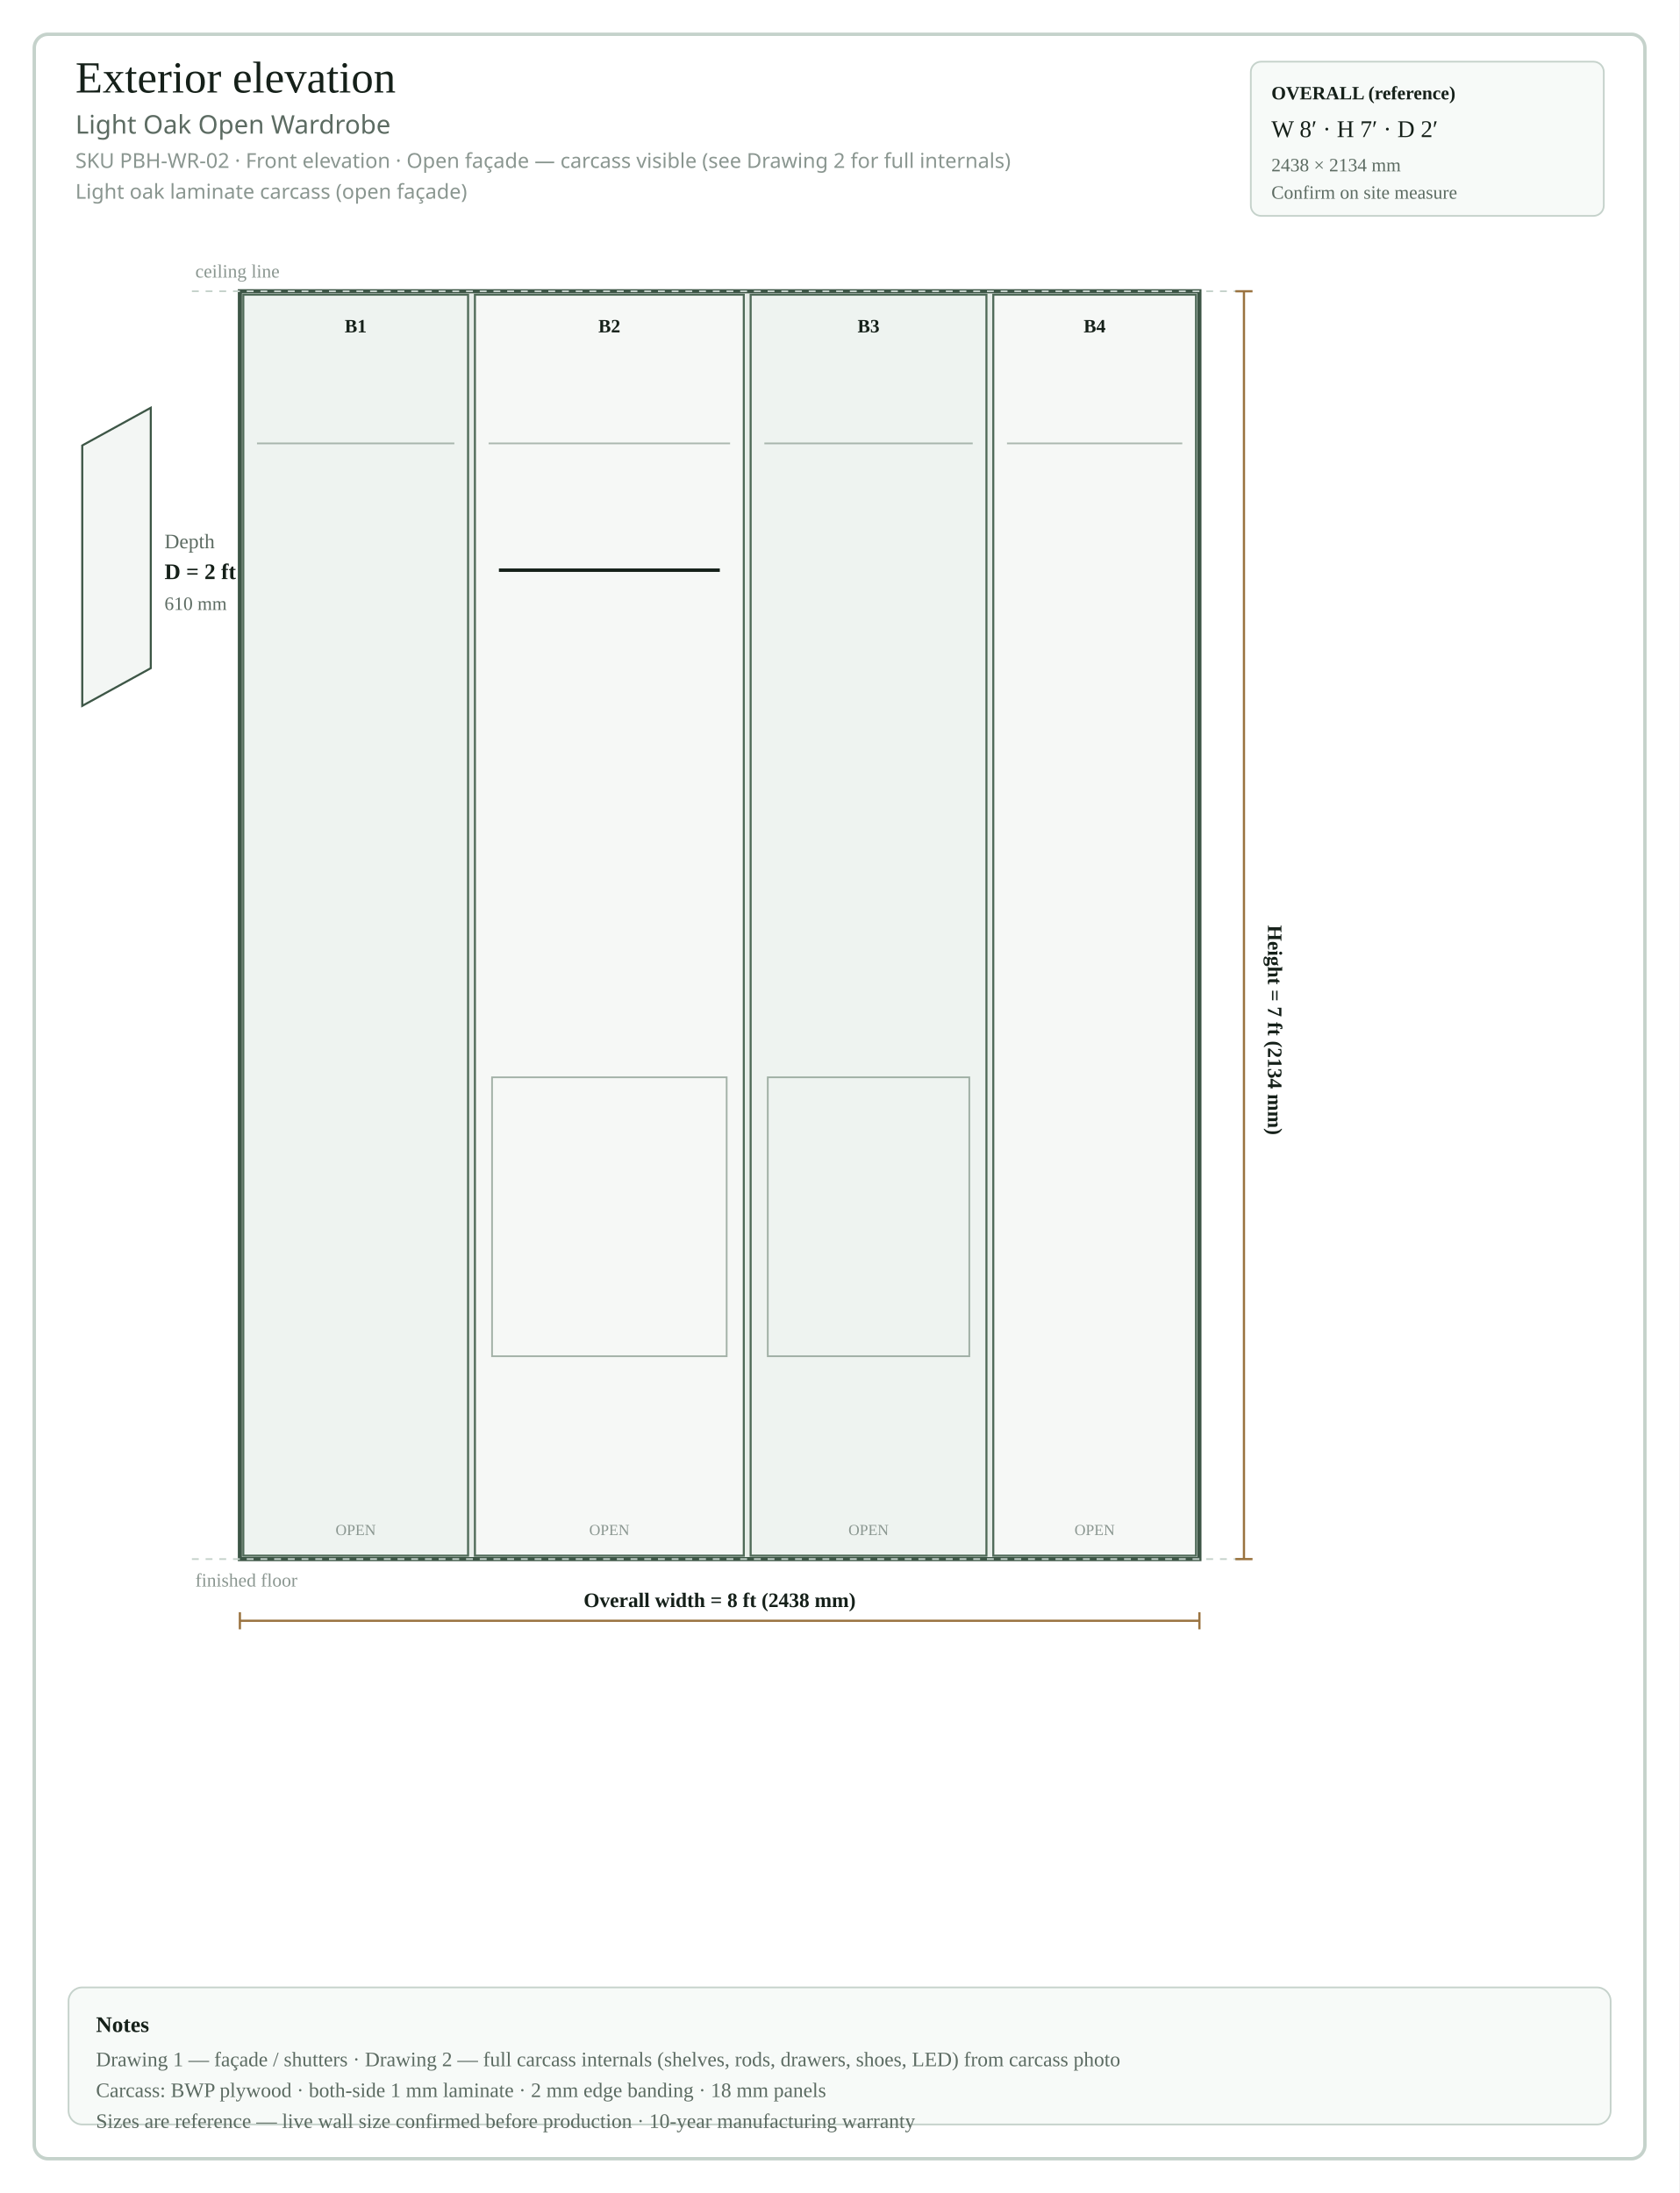
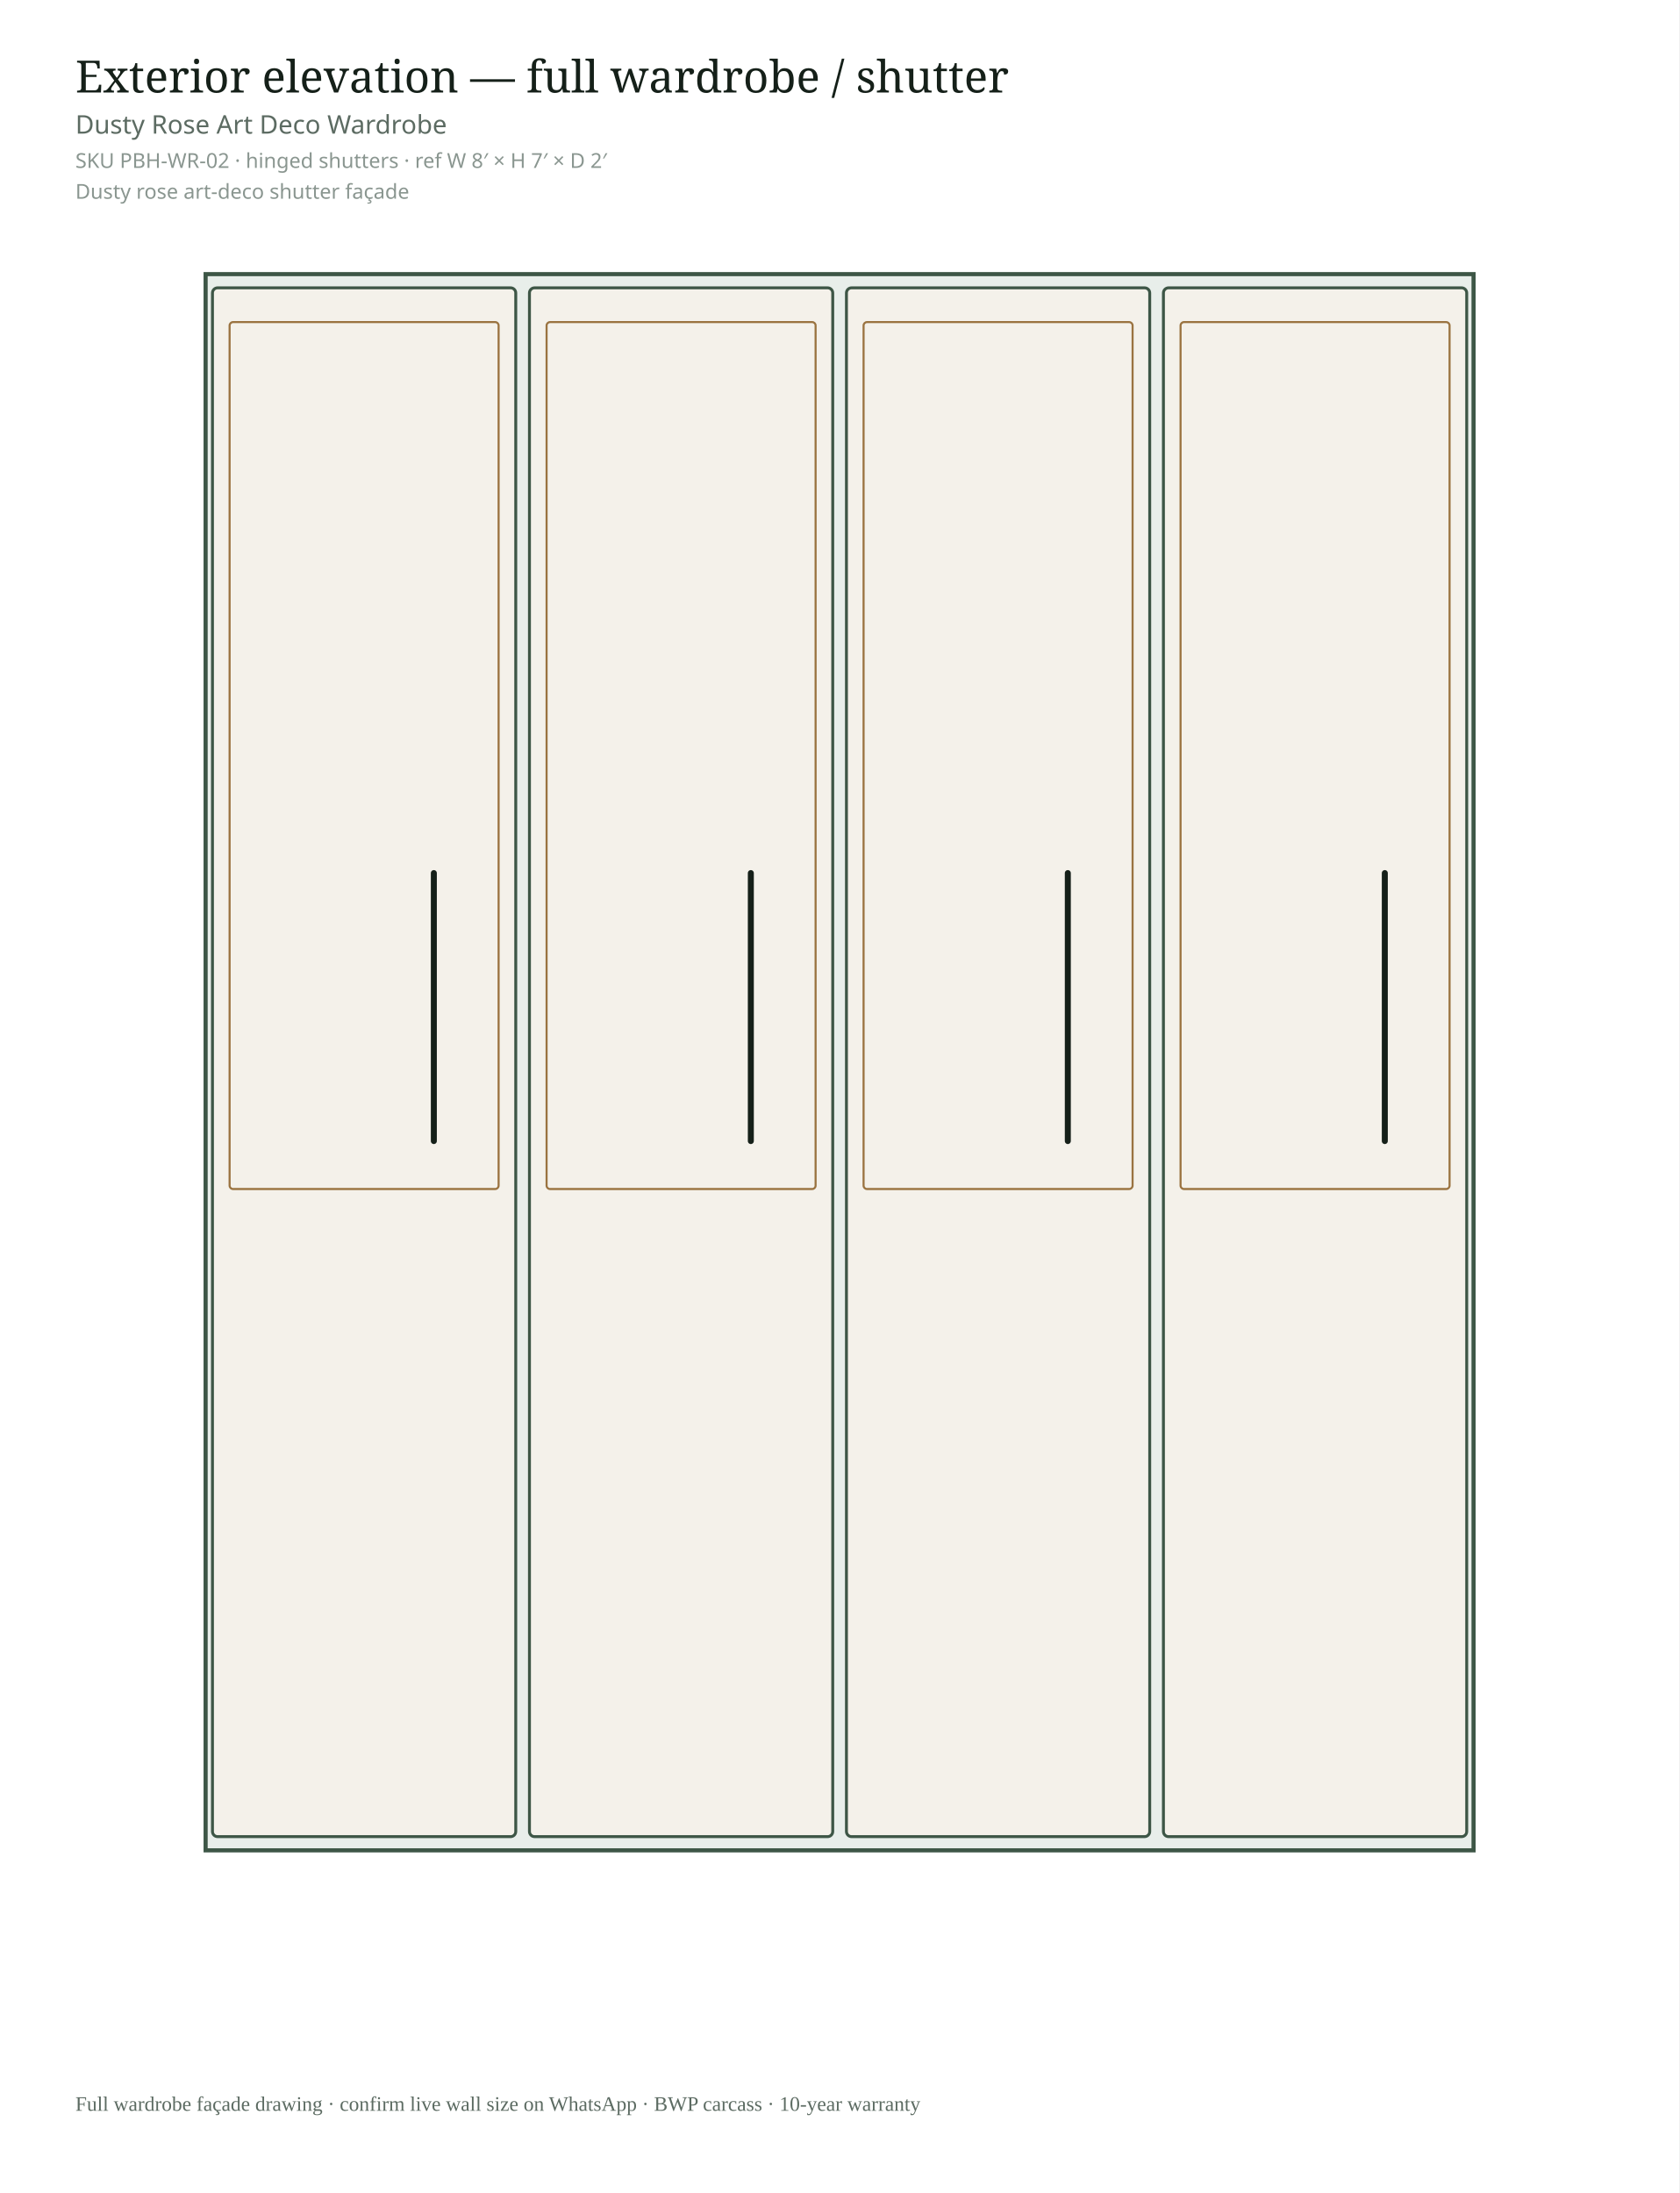
- <svg xmlns="http://www.w3.org/2000/svg" viewBox="0 0 980 1280" width="980" height="1280" preserveAspectRatio="xMidYMid meet" role="img">
-   <rect width="980" height="1280" fill="#ffffff" />
-   <rect x="20" y="20" width="940" height="1240" rx="8" fill="none" stroke="#c5d2cb" stroke-width="2" />
-   <text x="44" y="54" font-family="Georgia, 'Times New Roman', serif" font-size="26" fill="#152019">Exterior elevation</text>
-   <text x="44" y="78" font-family="system-ui,sans-serif" font-size="15" fill="#5c6b62">Light Oak Open Wardrobe</text>
-   <text x="44" y="98" font-family="system-ui,sans-serif" font-size="12" fill="#8a9690">SKU PBH-WR-02 · Front elevation · Open façade — carcass visible (see Drawing 2 for full internals)</text>
-   <text x="44" y="116" font-family="system-ui,sans-serif" font-size="12" fill="#8a9690">Light oak laminate carcass (open façade)</text>
-   <rect x="730" y="36" width="206" height="90" rx="6" fill="#f7faf8" stroke="#c5d2cb" />
-   <text x="742" y="58" font-size="11" font-weight="700" fill="#152019">OVERALL (reference)</text>
-   <text x="742" y="80" font-size="14" fill="#152019">W 8′ · H 7′ · D 2′</text>
-   <text x="742" y="100" font-size="11" fill="#5c6b62">2438 × 2134 mm</text>
-   <text x="742" y="116" font-size="11" fill="#5c6b62">Confirm on site measure</text>
-   <rect x="140" y="170" width="560" height="740" fill="#e8eeea" stroke="#3d5646" stroke-width="2.4" />
-   <rect x="142" y="172" width="131.172" height="736" fill="#eef3f0" stroke="#4f6a58" stroke-width="1.2" />
-   <text x="207.586" y="194" text-anchor="middle" font-size="11" font-weight="700" fill="#152019">B1</text>
-   <line x1="150" y1="258.8" x2="265.172" y2="258.8" stroke="#4f6a58" stroke-width="1" opacity="0.45" />
-   <text x="207.586" y="896" text-anchor="middle" font-size="9" fill="#8a9690">OPEN</text>
-   <rect x="277.172" y="172" width="156.92" height="736" fill="#f6f8f6" stroke="#4f6a58" stroke-width="1.2" />
-   <text x="355.632" y="194" text-anchor="middle" font-size="11" font-weight="700" fill="#152019">B2</text>
-   <line x1="285.172" y1="258.8" x2="426.092" y2="258.8" stroke="#4f6a58" stroke-width="1" opacity="0.45" />
-   <line x1="291.172" y1="332.8" x2="420.092" y2="332.8" stroke="#152019" stroke-width="2" />
-   <rect x="287.172" y="628.8" width="136.92" height="162.8" fill="none" stroke="#4f6a58" stroke-width="1" opacity="0.5" />
-   <text x="355.632" y="896" text-anchor="middle" font-size="9" fill="#8a9690">OPEN</text>
-   <rect x="438.092" y="172" width="137.609" height="736" fill="#eef3f0" stroke="#4f6a58" stroke-width="1.2" />
-   <text x="506.897" y="194" text-anchor="middle" font-size="11" font-weight="700" fill="#152019">B3</text>
-   <line x1="446.092" y1="258.8" x2="567.701" y2="258.8" stroke="#4f6a58" stroke-width="1" opacity="0.45" />
-   <rect x="448.092" y="628.8" width="117.609" height="162.8" fill="none" stroke="#4f6a58" stroke-width="1" opacity="0.5" />
-   <text x="506.897" y="896" text-anchor="middle" font-size="9" fill="#8a9690">OPEN</text>
-   <rect x="579.701" y="172" width="118.299" height="736" fill="#f6f8f6" stroke="#4f6a58" stroke-width="1.2" />
-   <text x="638.851" y="194" text-anchor="middle" font-size="11" font-weight="700" fill="#152019">B4</text>
-   <line x1="587.701" y1="258.8" x2="690" y2="258.8" stroke="#4f6a58" stroke-width="1" opacity="0.45" />
-   <text x="638.851" y="896" text-anchor="middle" font-size="9" fill="#8a9690">OPEN</text>
-   <line x1="112" y1="170" x2="728" y2="170" stroke="#c5d2cb" stroke-dasharray="4 4" />
-   <text x="114" y="162" font-size="11" fill="#8a9690">ceiling line</text>
-   <line x1="112" y1="910" x2="728" y2="910" stroke="#c5d2cb" stroke-dasharray="4 4" />
-   <text x="114" y="926" font-size="11" fill="#8a9690">finished floor</text>
-   <line x1="140" y1="946" x2="700" y2="946" stroke="#9a7340" stroke-width="1.3" />
-   <line x1="140" y1="941" x2="140" y2="951" stroke="#9a7340" stroke-width="1.3" />
-   <line x1="700" y1="941" x2="700" y2="951" stroke="#9a7340" stroke-width="1.3" />
-   <text x="420" y="938" text-anchor="middle" font-size="12" font-weight="700" fill="#152019">Overall width = 8 ft (2438 mm)</text>
-   <line x1="726" y1="170" x2="726" y2="910" stroke="#9a7340" stroke-width="1.3" />
-   <line x1="721" y1="170" x2="731" y2="170" stroke="#9a7340" stroke-width="1.3" />
-   <line x1="721" y1="910" x2="731" y2="910" stroke="#9a7340" stroke-width="1.3" />
-   <text x="740" y="540" font-size="12" font-weight="700" fill="#152019" transform="rotate(90 740 540)">Height = 7 ft (2134 mm)</text>
-   <g transform="translate(48, 220)">
-     <polygon points="0,40 40,18 40,170 0,192" fill="#f3f6f4" stroke="#3d5646" stroke-width="1.2" />
-     <text x="48" y="100" font-size="12" fill="#5c6b62">Depth</text>
-     <text x="48" y="118" font-size="13" font-weight="700" fill="#152019">D = 2 ft</text>
-     <text x="48" y="136" font-size="11" fill="#5c6b62">610 mm</text>
-   </g>
-   <rect x="40" y="1160" width="900" height="80" rx="8" fill="#f7faf8" stroke="#c5d2cb" />
-   <text x="56" y="1186" font-size="13" font-weight="700" fill="#152019">Notes</text>
-   <text x="56" y="1206" font-size="12" fill="#5c6b62">Drawing 1 — façade / shutters · Drawing 2 — full carcass internals (shelves, rods, drawers, shoes, LED) from carcass photo</text>
-   <text x="56" y="1224" font-size="12" fill="#5c6b62">Carcass: BWP plywood · both-side 1 mm laminate · 2 mm edge banding · 18 mm panels</text>
-   <text x="56" y="1242" font-size="12" fill="#5c6b62">Sizes are reference — live wall size confirmed before production · 10-year manufacturing warranty</text>
+ <svg xmlns="http://www.w3.org/2000/svg" viewBox="0 0 980 1280" width="980" height="1280">
+   <rect width="980" height="1280" fill="#fff" />
+   <text x="44" y="54" font-family="Georgia,serif" font-size="26" fill="#152019">Exterior elevation — full wardrobe / shutter</text>
+   <text x="44" y="78" font-family="system-ui,sans-serif" font-size="15" fill="#5c6b62">Dusty Rose Art Deco Wardrobe</text>
+   <text x="44" y="98" font-family="system-ui,sans-serif" font-size="12" fill="#8a9690">SKU PBH-WR-02 · hinged shutters · ref W 8′ × H 7′ × D 2′</text>
+   <text x="44" y="116" font-family="system-ui,sans-serif" font-size="12" fill="#8a9690">Dusty rose art-deco shutter façade</text>
+   <rect x="120" y="160" width="740" height="920" fill="#e8eeea" stroke="#3d5646" stroke-width="2.4" />
+   <rect x="124" y="168" width="177" height="904" rx="3" fill="#f4f1ea" stroke="#3d5646" stroke-width="1.7" />
+   <rect x="134" y="188" width="157" height="506" rx="2" fill="none" stroke="#9a7340" stroke-width="1.2" />
+   <line x1="253.2" y1="509.6" x2="253.2" y2="666" stroke="#152019" stroke-width="3.5" stroke-linecap="round" />
+   <rect x="309" y="168" width="177" height="904" rx="3" fill="#f4f1ea" stroke="#3d5646" stroke-width="1.7" />
+   <rect x="319" y="188" width="157" height="506" rx="2" fill="none" stroke="#9a7340" stroke-width="1.2" />
+   <line x1="438.2" y1="509.6" x2="438.2" y2="666" stroke="#152019" stroke-width="3.5" stroke-linecap="round" />
+   <rect x="494" y="168" width="177" height="904" rx="3" fill="#f4f1ea" stroke="#3d5646" stroke-width="1.7" />
+   <rect x="504" y="188" width="157" height="506" rx="2" fill="none" stroke="#9a7340" stroke-width="1.2" />
+   <line x1="623.2" y1="509.6" x2="623.2" y2="666" stroke="#152019" stroke-width="3.5" stroke-linecap="round" />
+   <rect x="679" y="168" width="177" height="904" rx="3" fill="#f4f1ea" stroke="#3d5646" stroke-width="1.7" />
+   <rect x="689" y="188" width="157" height="506" rx="2" fill="none" stroke="#9a7340" stroke-width="1.2" />
+   <line x1="808.2" y1="509.6" x2="808.2" y2="666" stroke="#152019" stroke-width="3.5" stroke-linecap="round" />
+   <text x="44" y="1232" font-size="12" fill="#5c6b62">Full wardrobe façade drawing · confirm live wall size on WhatsApp · BWP carcass · 10-year warranty</text>
</svg>
